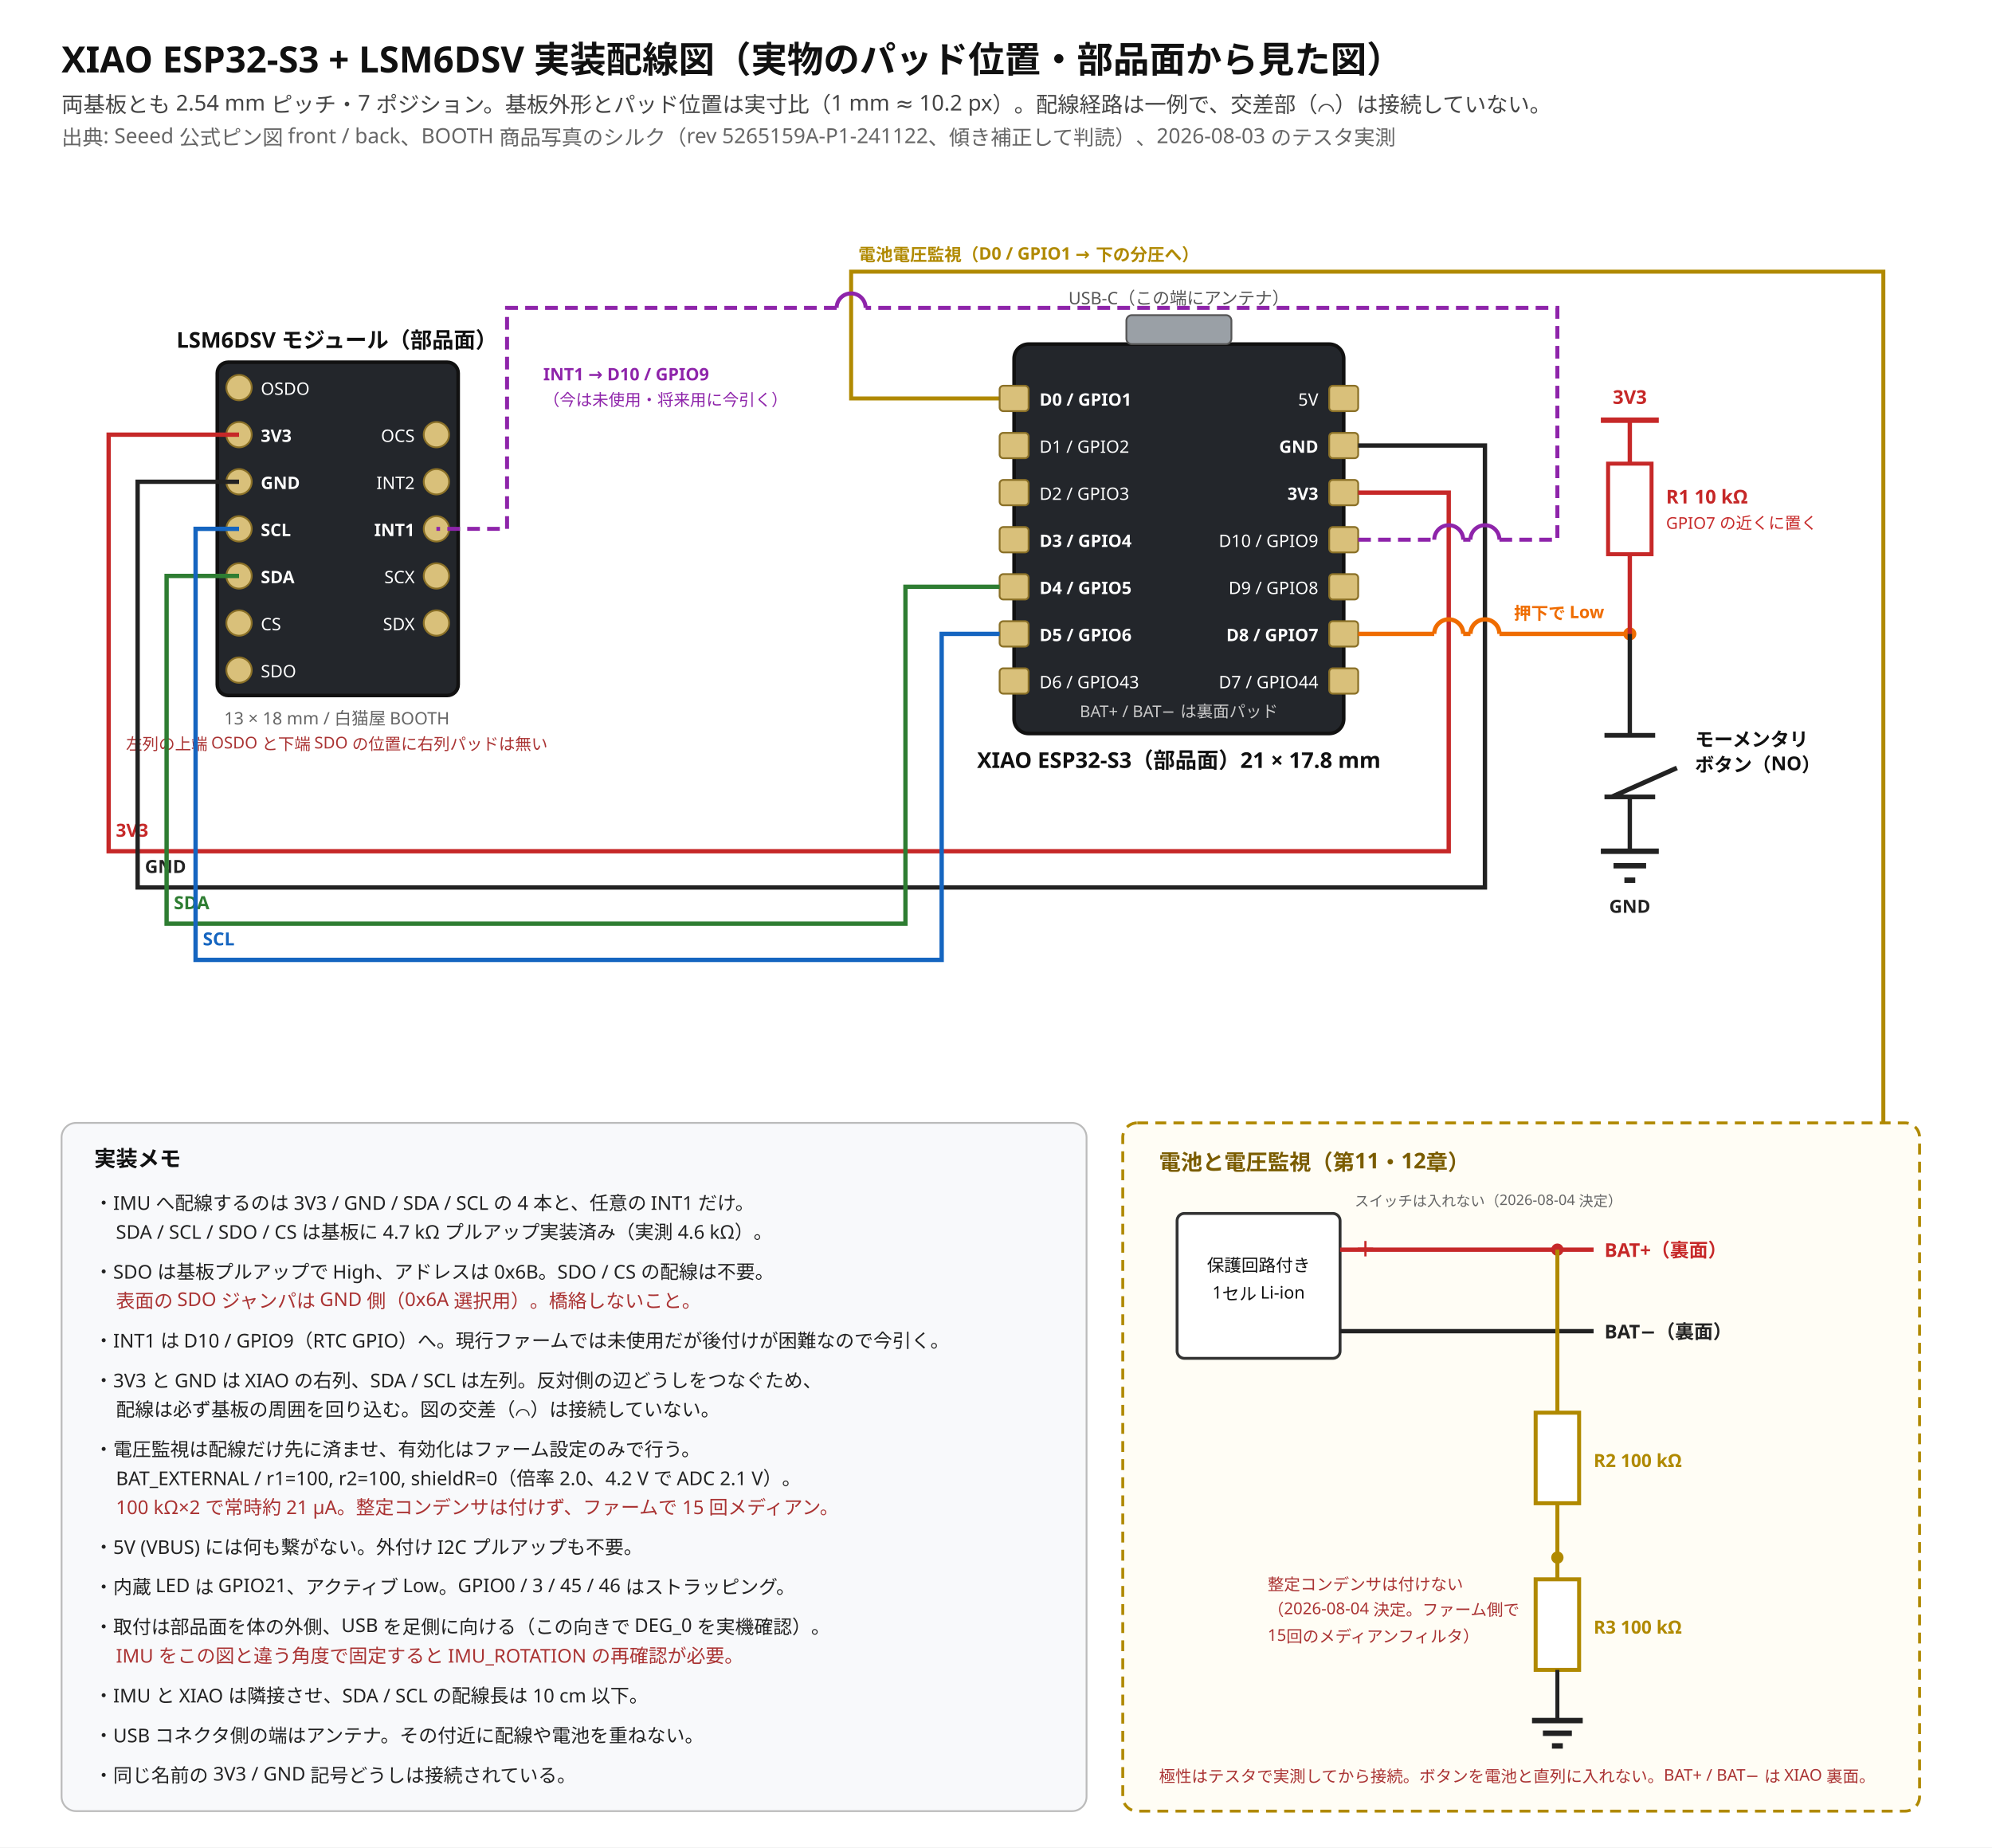
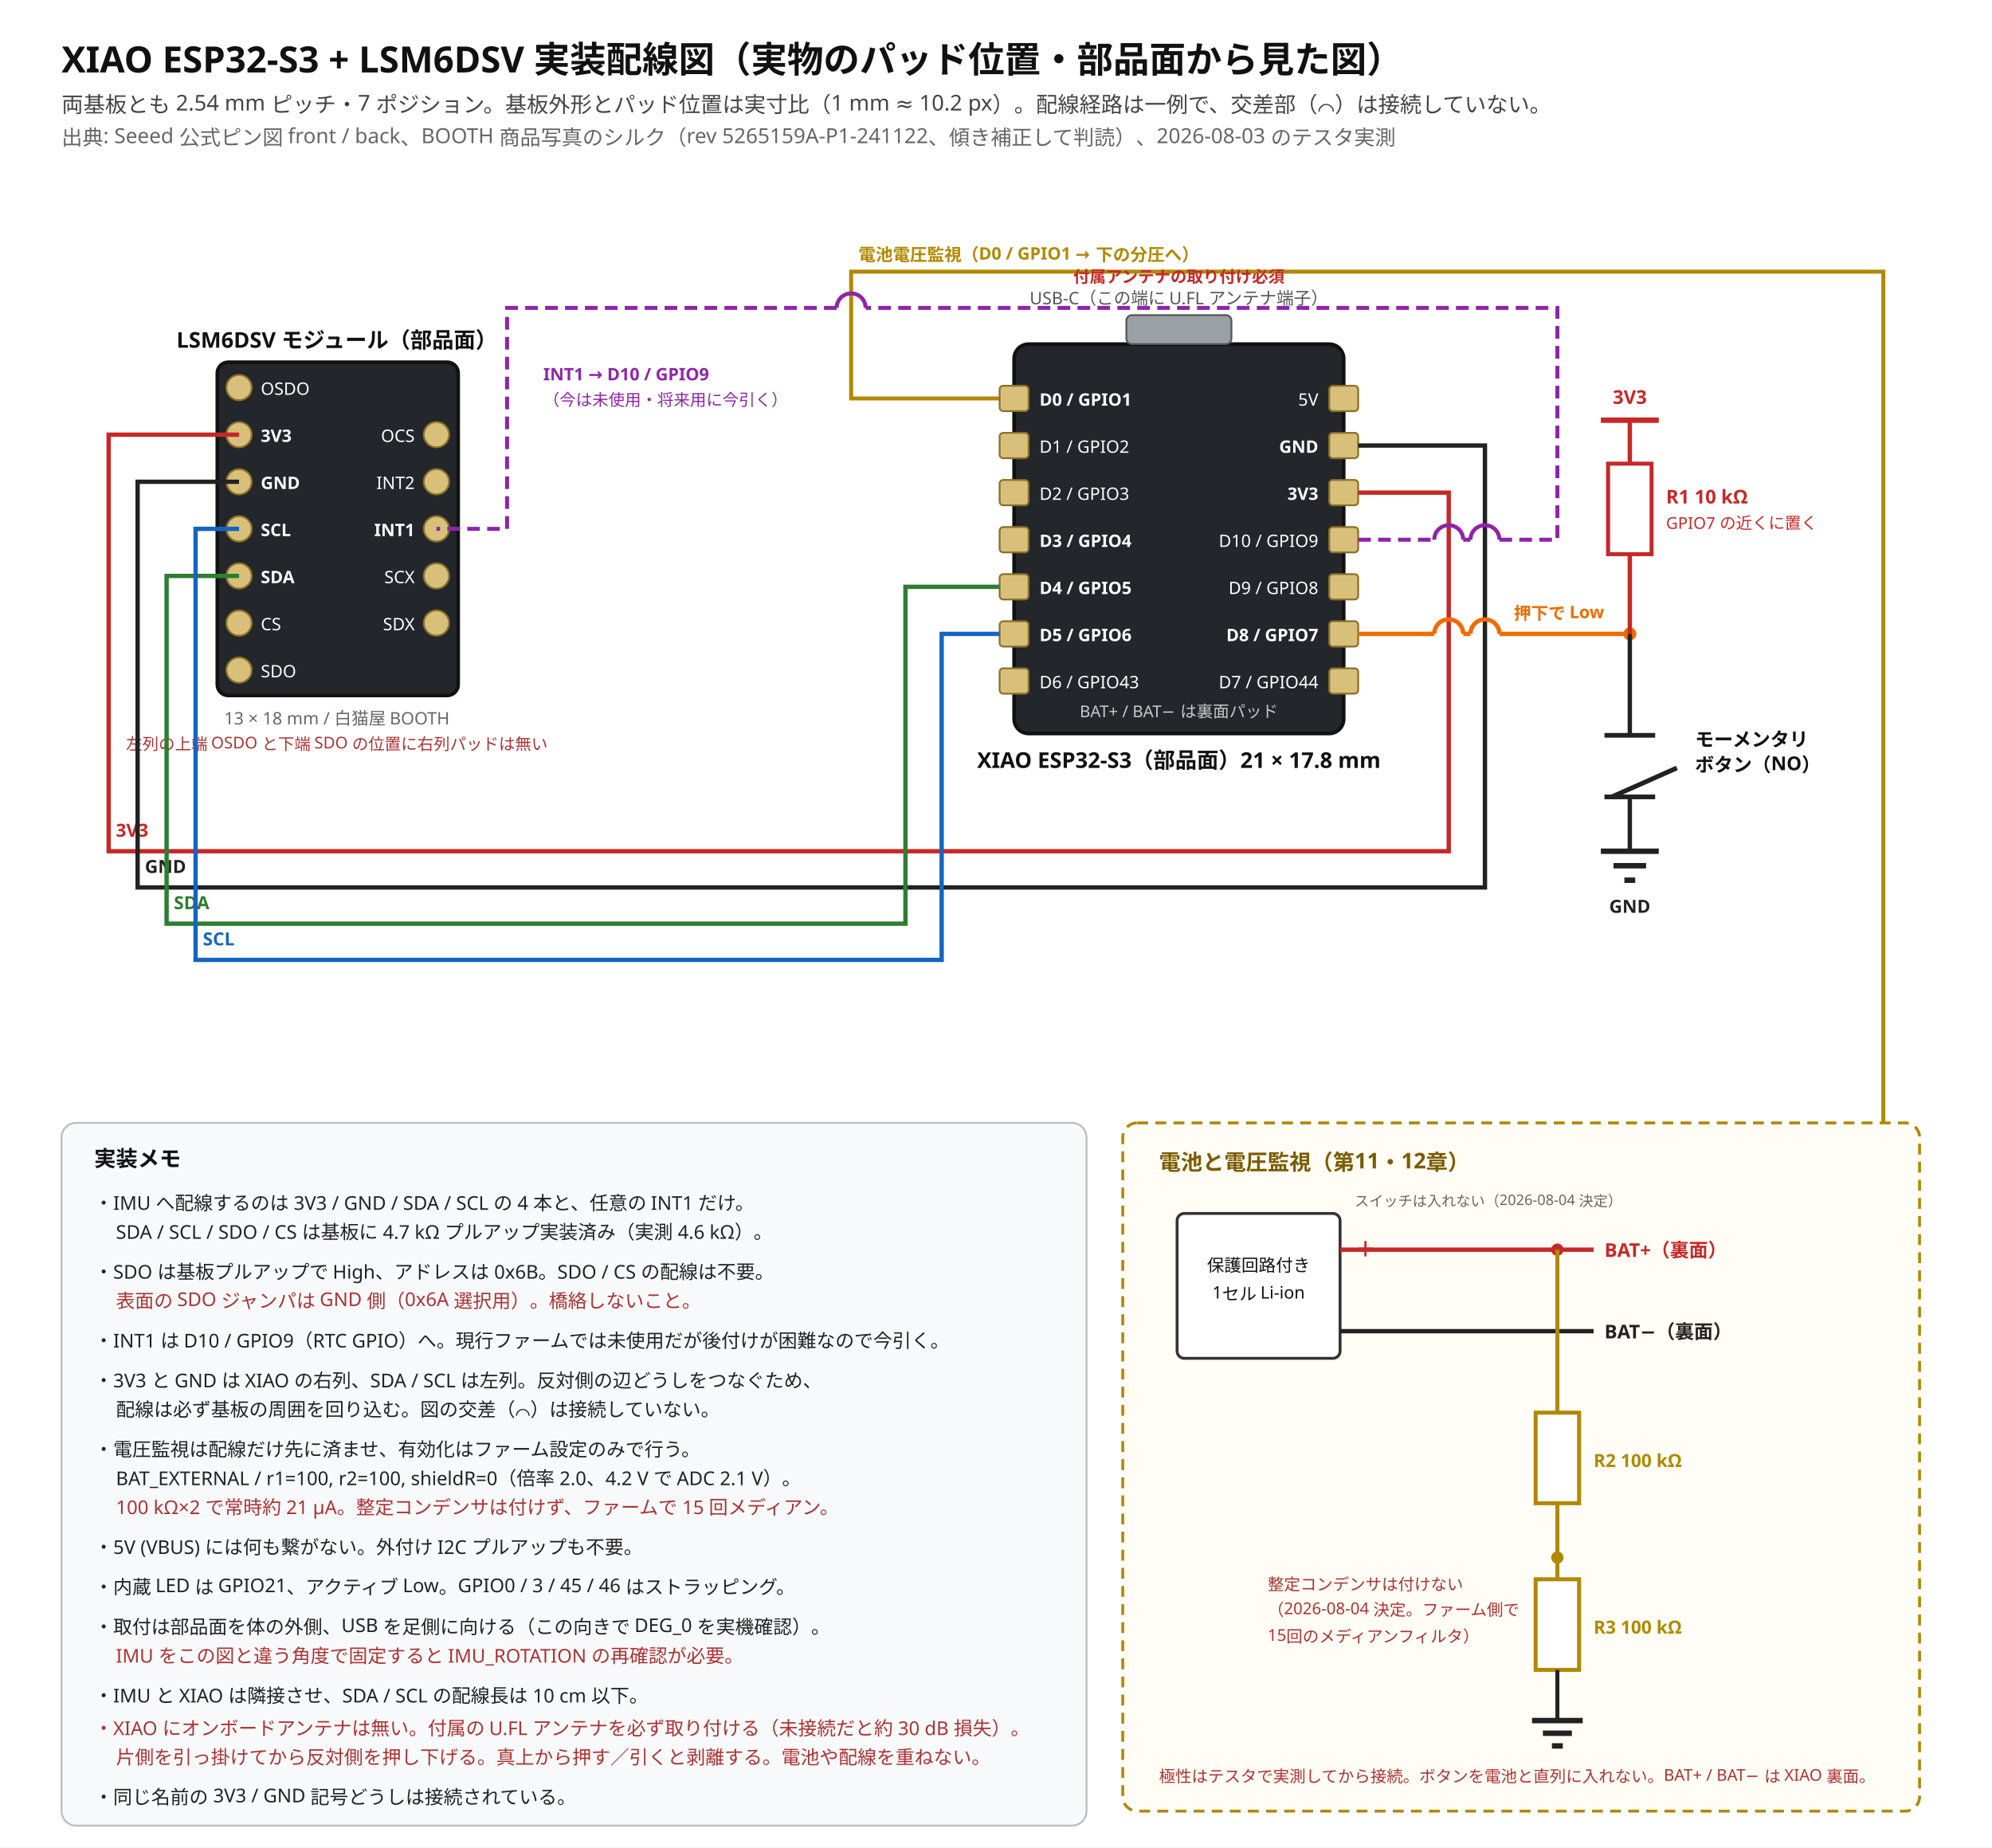
<svg xmlns="http://www.w3.org/2000/svg" viewBox="0 0 1100 1020" width="1100" height="1020" font-family="'Yu Gothic UI','Meiryo','Noto Sans JP','Segoe UI',sans-serif">
  <rect x="0" y="0" width="1100" height="1020" fill="#ffffff" />
  <text x="34" y="40" font-size="20" font-weight="bold" fill="#111">XIAO ESP32-S3 + LSM6DSV 実装配線図（実物のパッド位置・部品面から見た図）</text>
  <text x="34" y="62" font-size="12" fill="#444">両基板とも 2.54 mm ピッチ・7 ポジション。基板外形とパッド位置は実寸比（1 mm ≈ 10.2 px）。配線経路は一例で、交差部（⌒）は接続していない。</text>
  <text x="34" y="80" font-size="11.5" fill="#666">出典: Seeed 公式ピン図 front / back、BOOTH 商品写真のシルク（rev 5265159A-P1-241122、傾き補正して判読）、2026-08-03 のテスタ実測</text>
  <polyline points="560,220 470,220 470,150 1040,150 1040,860 872,860" fill="none" stroke="#b08900" stroke-width="2.2" />
  <rect x="120" y="200" width="133" height="184" rx="6" fill="#23262b" stroke="#111" stroke-width="2" />
  <text x="186" y="192" font-size="12" font-weight="bold" text-anchor="middle" fill="#111">LSM6DSV モジュール（部品面）</text>
  <text x="186" y="400" font-size="9.5" text-anchor="middle" fill="#666">13 × 18 mm / 白猫屋 BOOTH</text>
  <text x="186" y="414" font-size="9" text-anchor="middle" fill="#a33">左列の上端 OSDO と下端 SDO の位置に右列パッドは無い</text>
  <g fill="#d9c07a" stroke="#8a7027">
    <circle cx="132" cy="214" r="7" />
    <circle cx="132" cy="240" r="7" />
    <circle cx="132" cy="266" r="7" />
    <circle cx="132" cy="292" r="7" />
    <circle cx="132" cy="318" r="7" />
    <circle cx="132" cy="344" r="7" />
    <circle cx="132" cy="370" r="7" />
  </g>
  <g font-size="9.5" fill="#fff">
    <text x="144" y="218">OSDO</text>
    <text x="144" y="244" font-weight="bold">3V3</text>
    <text x="144" y="270" font-weight="bold">GND</text>
    <text x="144" y="296" font-weight="bold">SCL</text>
    <text x="144" y="322" font-weight="bold">SDA</text>
    <text x="144" y="348">CS</text>
    <text x="144" y="374">SDO</text>
  </g>
  <g fill="#d9c07a" stroke="#8a7027">
    <circle cx="241" cy="240" r="7" />
    <circle cx="241" cy="266" r="7" />
    <circle cx="241" cy="292" r="7" />
    <circle cx="241" cy="318" r="7" />
    <circle cx="241" cy="344" r="7" />
  </g>
  <g font-size="9.5" fill="#fff" text-anchor="end">
    <text x="229" y="244">OCS</text>
    <text x="229" y="270">INT2</text>
    <text x="229" y="296" font-weight="bold">INT1</text>
    <text x="229" y="322">SCX</text>
    <text x="229" y="348">SDX</text>
  </g>
  <rect x="560" y="190" width="182" height="215" rx="8" fill="#23262b" stroke="#111" stroke-width="2" />
  <rect x="622" y="174" width="58" height="16" rx="3" fill="#9aa0a6" stroke="#555" />
-   <text x="651" y="168" font-size="9.5" text-anchor="middle" fill="#555">USB-C（この端にアンテナ）</text>
+   <text x="651" y="168" font-size="9.5" text-anchor="middle" fill="#555">USB-C（この端に U.FL アンテナ端子）</text>
+   <text x="651" y="156" font-size="9" font-weight="bold" text-anchor="middle" fill="#c62828">付属アンテナの取り付け必須</text>
  <text x="651" y="424" font-size="12" font-weight="bold" text-anchor="middle" fill="#111">XIAO ESP32-S3（部品面）21 × 17.8 mm</text>
  <text x="651" y="396" font-size="9" text-anchor="middle" fill="#c9c9c9">BAT+ / BAT− は裏面パッド</text>
  <g fill="#d9c07a" stroke="#8a7027">
    <rect x="552" y="213" width="16" height="14" rx="2" />
    <rect x="552" y="239" width="16" height="14" rx="2" />
    <rect x="552" y="265" width="16" height="14" rx="2" />
    <rect x="552" y="291" width="16" height="14" rx="2" />
    <rect x="552" y="317" width="16" height="14" rx="2" />
    <rect x="552" y="343" width="16" height="14" rx="2" />
    <rect x="552" y="369" width="16" height="14" rx="2" />
  </g>
  <g font-size="9.5" fill="#fff">
    <text x="574" y="224" font-weight="bold">D0 / GPIO1</text>
    <text x="574" y="250">D1 / GPIO2</text>
    <text x="574" y="276">D2 / GPIO3</text>
    <text x="574" y="302" font-weight="bold">D3 / GPIO4</text>
    <text x="574" y="328" font-weight="bold">D4 / GPIO5</text>
    <text x="574" y="354" font-weight="bold">D5 / GPIO6</text>
    <text x="574" y="380">D6 / GPIO43</text>
  </g>
  <g fill="#d9c07a" stroke="#8a7027">
    <rect x="734" y="213" width="16" height="14" rx="2" />
    <rect x="734" y="239" width="16" height="14" rx="2" />
    <rect x="734" y="265" width="16" height="14" rx="2" />
    <rect x="734" y="291" width="16" height="14" rx="2" />
    <rect x="734" y="317" width="16" height="14" rx="2" />
    <rect x="734" y="343" width="16" height="14" rx="2" />
    <rect x="734" y="369" width="16" height="14" rx="2" />
  </g>
  <g font-size="9.5" fill="#fff" text-anchor="end">
    <text x="728" y="224">5V</text>
    <text x="728" y="250" font-weight="bold">GND</text>
    <text x="728" y="276" font-weight="bold">3V3</text>
    <text x="728" y="302">D10 / GPIO9</text>
    <text x="728" y="328">D9 / GPIO8</text>
    <text x="728" y="354" font-weight="bold">D8 / GPIO7</text>
    <text x="728" y="380">D7 / GPIO44</text>
  </g>
  <polyline points="132,240 60,240 60,470 800,470 800,272 750,272" fill="none" stroke="#c62828" stroke-width="2.4" />
  <text x="64" y="462" font-size="10" font-weight="bold" fill="#c62828">3V3</text>
  <polyline points="132,266 76,266 76,490 820,490 820,246 750,246" fill="none" stroke="#222" stroke-width="2.4" />
  <text x="80" y="482" font-size="10" font-weight="bold" fill="#222">GND</text>
  <polyline points="132,318 92,318 92,510 500,510 500,324 552,324" fill="none" stroke="#2e7d32" stroke-width="2.4" />
  <text x="96" y="502" font-size="10" font-weight="bold" fill="#2e7d32">SDA</text>
  <polyline points="132,292 108,292 108,530 520,530 520,350 552,350" fill="none" stroke="#1565c0" stroke-width="2.4" />
  <text x="112" y="522" font-size="10" font-weight="bold" fill="#1565c0">SCL</text>
  <polyline points="750,298 792,298" fill="none" stroke="#8e24aa" stroke-width="2.2" stroke-dasharray="7 4" />
  <path d="M792,298 a8,8 0 0 1 16,0" fill="none" stroke="#8e24aa" stroke-width="2.2" />
  <polyline points="808,298 812,298" fill="none" stroke="#8e24aa" stroke-width="2.2" />
  <path d="M812,298 a8,8 0 0 1 16,0" fill="none" stroke="#8e24aa" stroke-width="2.2" />
  <polyline points="828,298 860,298 860,170 478,170" fill="none" stroke="#8e24aa" stroke-width="2.2" stroke-dasharray="7 4" />
  <path d="M462,170 a8,8 0 0 1 16,0" fill="none" stroke="#8e24aa" stroke-width="2.2" />
  <polyline points="462,170 280,170 280,292 241,292" fill="none" stroke="#8e24aa" stroke-width="2.2" stroke-dasharray="7 4" />
  <text x="300" y="210" font-size="9.5" font-weight="bold" fill="#8e24aa">INT1 → D10 / GPIO9</text>
  <text x="300" y="224" font-size="9" fill="#8e24aa">（今は未使用・将来用に今引く）</text>
  <polyline points="750,350 792,350" fill="none" stroke="#ef6c00" stroke-width="2.4" />
  <path d="M792,350 a8,8 0 0 1 16,0" fill="none" stroke="#ef6c00" stroke-width="2.4" />
  <polyline points="808,350 812,350" fill="none" stroke="#ef6c00" stroke-width="2.4" />
  <path d="M812,350 a8,8 0 0 1 16,0" fill="none" stroke="#ef6c00" stroke-width="2.4" />
  <polyline points="828,350 900,350" fill="none" stroke="#ef6c00" stroke-width="2.4" />
  <circle cx="900" cy="350" r="3.6" fill="#ef6c00" />
  <text x="836" y="342" font-size="9.5" font-weight="bold" fill="#ef6c00">押下で Low</text>
  <polyline points="900,350 900,306" fill="none" stroke="#c62828" stroke-width="2.4" />
  <rect x="888" y="256" width="24" height="50" fill="#fff" stroke="#c62828" stroke-width="2.2" />
  <text x="920" y="278" font-size="10.5" font-weight="bold" fill="#c62828">R1 10 kΩ</text>
  <text x="920" y="292" font-size="9" fill="#c62828">GPIO7 の近くに置く</text>
  <polyline points="900,256 900,232" fill="none" stroke="#c62828" stroke-width="2.4" />
  <polyline points="884,232 916,232" stroke="#c62828" stroke-width="3" />
  <text x="900" y="223" font-size="10.5" font-weight="bold" text-anchor="middle" fill="#c62828">3V3</text>
  <polyline points="900,350 900,406" fill="none" stroke="#222" stroke-width="2.4" />
  <polyline points="886,406 914,406" stroke="#222" stroke-width="2.6" />
  <polyline points="890,440 926,424" stroke="#222" stroke-width="2.6" />
  <polyline points="900,440 900,470" fill="none" stroke="#222" stroke-width="2.4" />
  <polyline points="886,440 914,440" stroke="#222" stroke-width="2.6" />
  <text x="936" y="412" font-size="10.5" font-weight="bold" fill="#111">モーメンタリ</text>
  <text x="936" y="426" font-size="10.5" font-weight="bold" fill="#111">ボタン（NO）</text>
  <polyline points="884,470 916,470" stroke="#222" stroke-width="3" />
  <polyline points="891,478 909,478" stroke="#222" stroke-width="3" />
  <polyline points="897,486 903,486" stroke="#222" stroke-width="3" />
  <text x="900" y="504" font-size="10" font-weight="bold" text-anchor="middle" fill="#222">GND</text>
  <text x="474" y="144" font-size="9.5" font-weight="bold" fill="#b08900">電池電圧監視（D0 / GPIO1 → 下の分圧へ）</text>
  <rect x="620" y="620" width="440" height="380" rx="8" fill="#fffdf5" stroke="#b08900" stroke-width="1.6" stroke-dasharray="6 4" />
  <text x="640" y="646" font-size="12" font-weight="bold" fill="#7a5c00">電池と電圧監視（第11・12章）</text>
  <rect x="650" y="670" width="90" height="80" rx="4" fill="#fff" stroke="#333" stroke-width="1.6" />
  <text x="695" y="702" font-size="9.5" text-anchor="middle" fill="#111">保護回路付き</text>
  <text x="695" y="717" font-size="9.5" text-anchor="middle" fill="#111">1セル Li-ion</text>
  <text x="748" y="694" font-size="12" font-weight="bold" fill="#c62828">＋</text>
  <text x="748" y="739" font-size="12" font-weight="bold" fill="#222">−</text>
  <polyline points="740,690 880,690" stroke="#c62828" stroke-width="2.4" fill="none" />
  <circle cx="860" cy="690" r="3.4" fill="#c62828" />
  <text x="886" y="694" font-size="10.5" font-weight="bold" fill="#c62828">BAT+（裏面）</text>
  <text x="748" y="666" font-size="8" fill="#666">スイッチは入れない（2026-08-04 決定）</text>
  <polyline points="740,735 880,735" stroke="#222" stroke-width="2.4" fill="none" />
  <text x="886" y="739" font-size="10.5" font-weight="bold" fill="#222">BAT−（裏面）</text>
  <polyline points="860,690 860,780" stroke="#b08900" stroke-width="2.2" fill="none" />
  <rect x="848" y="780" width="24" height="50" fill="#fff" stroke="#b08900" stroke-width="2.2" />
  <text x="880" y="810" font-size="10" font-weight="bold" fill="#b08900">R2 100 kΩ</text>
  <polyline points="860,830 860,872" stroke="#b08900" stroke-width="2.2" fill="none" />
  <circle cx="860" cy="860" r="3.4" fill="#b08900" />
  <rect x="848" y="872" width="24" height="50" fill="#fff" stroke="#b08900" stroke-width="2.2" />
  <text x="880" y="902" font-size="10" font-weight="bold" fill="#b08900">R3 100 kΩ</text>
  <polyline points="860,922 860,950" stroke="#222" stroke-width="2.2" fill="none" />
  <polyline points="846,950 874,950" stroke="#222" stroke-width="3" />
  <polyline points="852,957 868,957" stroke="#222" stroke-width="3" />
  <polyline points="857,964 863,964" stroke="#222" stroke-width="3" />
  <text x="700" y="878" font-size="9" fill="#a33">整定コンデンサは付けない</text>
  <text x="700" y="892" font-size="9" fill="#a33">（2026-08-04 決定。ファーム側で</text>
  <text x="700" y="906" font-size="9" fill="#a33">15回のメディアンフィルタ）</text>
  <text x="640" y="984" font-size="9" fill="#a33">極性はテスタで実測してから接続。ボタンを電池と直列に入れない。BAT+ / BAT− は XIAO 裏面。</text>
-   <rect x="34" y="620" width="566" height="380" rx="8" fill="#f8f9fb" stroke="#bbb" />
+   <rect x="34" y="620" width="566" height="388" rx="8" fill="#f8f9fb" stroke="#bbb" />
  <text x="52" y="644" font-size="12" font-weight="bold" fill="#111">実装メモ</text>
  <g font-size="10.5" fill="#222">
    <text x="52" y="668">・IMU へ配線するのは 3V3 / GND / SDA / SCL の 4 本と、任意の INT1 だけ。</text>
    <text x="64" y="684">SDA / SCL / SDO / CS は基板に 4.7 kΩ プルアップ実装済み（実測 4.6 kΩ）。</text>
    <text x="52" y="706">・SDO は基板プルアップで High、アドレスは 0x6B。SDO / CS の配線は不要。</text>
    <text x="64" y="722" fill="#a33">表面の SDO ジャンパは GND 側（0x6A 選択用）。橋絡しないこと。</text>
    <text x="52" y="744">・INT1 は D10 / GPIO9（RTC GPIO）へ。現行ファームでは未使用だが後付けが困難なので今引く。</text>
    <text x="52" y="766">・3V3 と GND は XIAO の右列、SDA / SCL は左列。反対側の辺どうしをつなぐため、</text>
    <text x="64" y="782">配線は必ず基板の周囲を回り込む。図の交差（⌒）は接続していない。</text>
    <text x="52" y="804">・電圧監視は配線だけ先に済ませ、有効化はファーム設定のみで行う。</text>
    <text x="64" y="820">BAT_EXTERNAL / r1=100, r2=100, shieldR=0（倍率 2.0、4.2 V で ADC 2.1 V）。</text>
    <text x="64" y="836" fill="#a33">100 kΩ×2 で常時約 21 µA。整定コンデンサは付けず、ファームで 15 回メディアン。</text>
    <text x="52" y="858">・5V (VBUS) には何も繋がない。外付け I2C プルアップも不要。</text>
    <text x="52" y="880">・内蔵 LED は GPIO21、アクティブ Low。GPIO0 / 3 / 45 / 46 はストラッピング。</text>
    <text x="52" y="902">・取付は部品面を体の外側、USB を足側に向ける（この向きで DEG_0 を実機確認）。</text>
    <text x="64" y="918" fill="#a33">IMU をこの図と違う角度で固定すると IMU_ROTATION の再確認が必要。</text>
    <text x="52" y="940">・IMU と XIAO は隣接させ、SDA / SCL の配線長は 10 cm 以下。</text>
-     <text x="52" y="962">・USB コネクタ側の端はアンテナ。その付近に配線や電池を重ねない。</text>
-     <text x="52" y="984">・同じ名前の 3V3 / GND 記号どうしは接続されている。</text>
+     <text x="52" y="958" fill="#a33">・XIAO にオンボードアンテナは無い。付属の U.FL アンテナを必ず取り付ける（未接続だと約 30 dB 損失）。</text>
+     <text x="64" y="974" fill="#a33">片側を引っ掛けてから反対側を押し下げる。真上から押す／引くと剥離する。電池や配線を重ねない。</text>
+     <text x="52" y="996">・同じ名前の 3V3 / GND 記号どうしは接続されている。</text>
  </g>
</svg>
